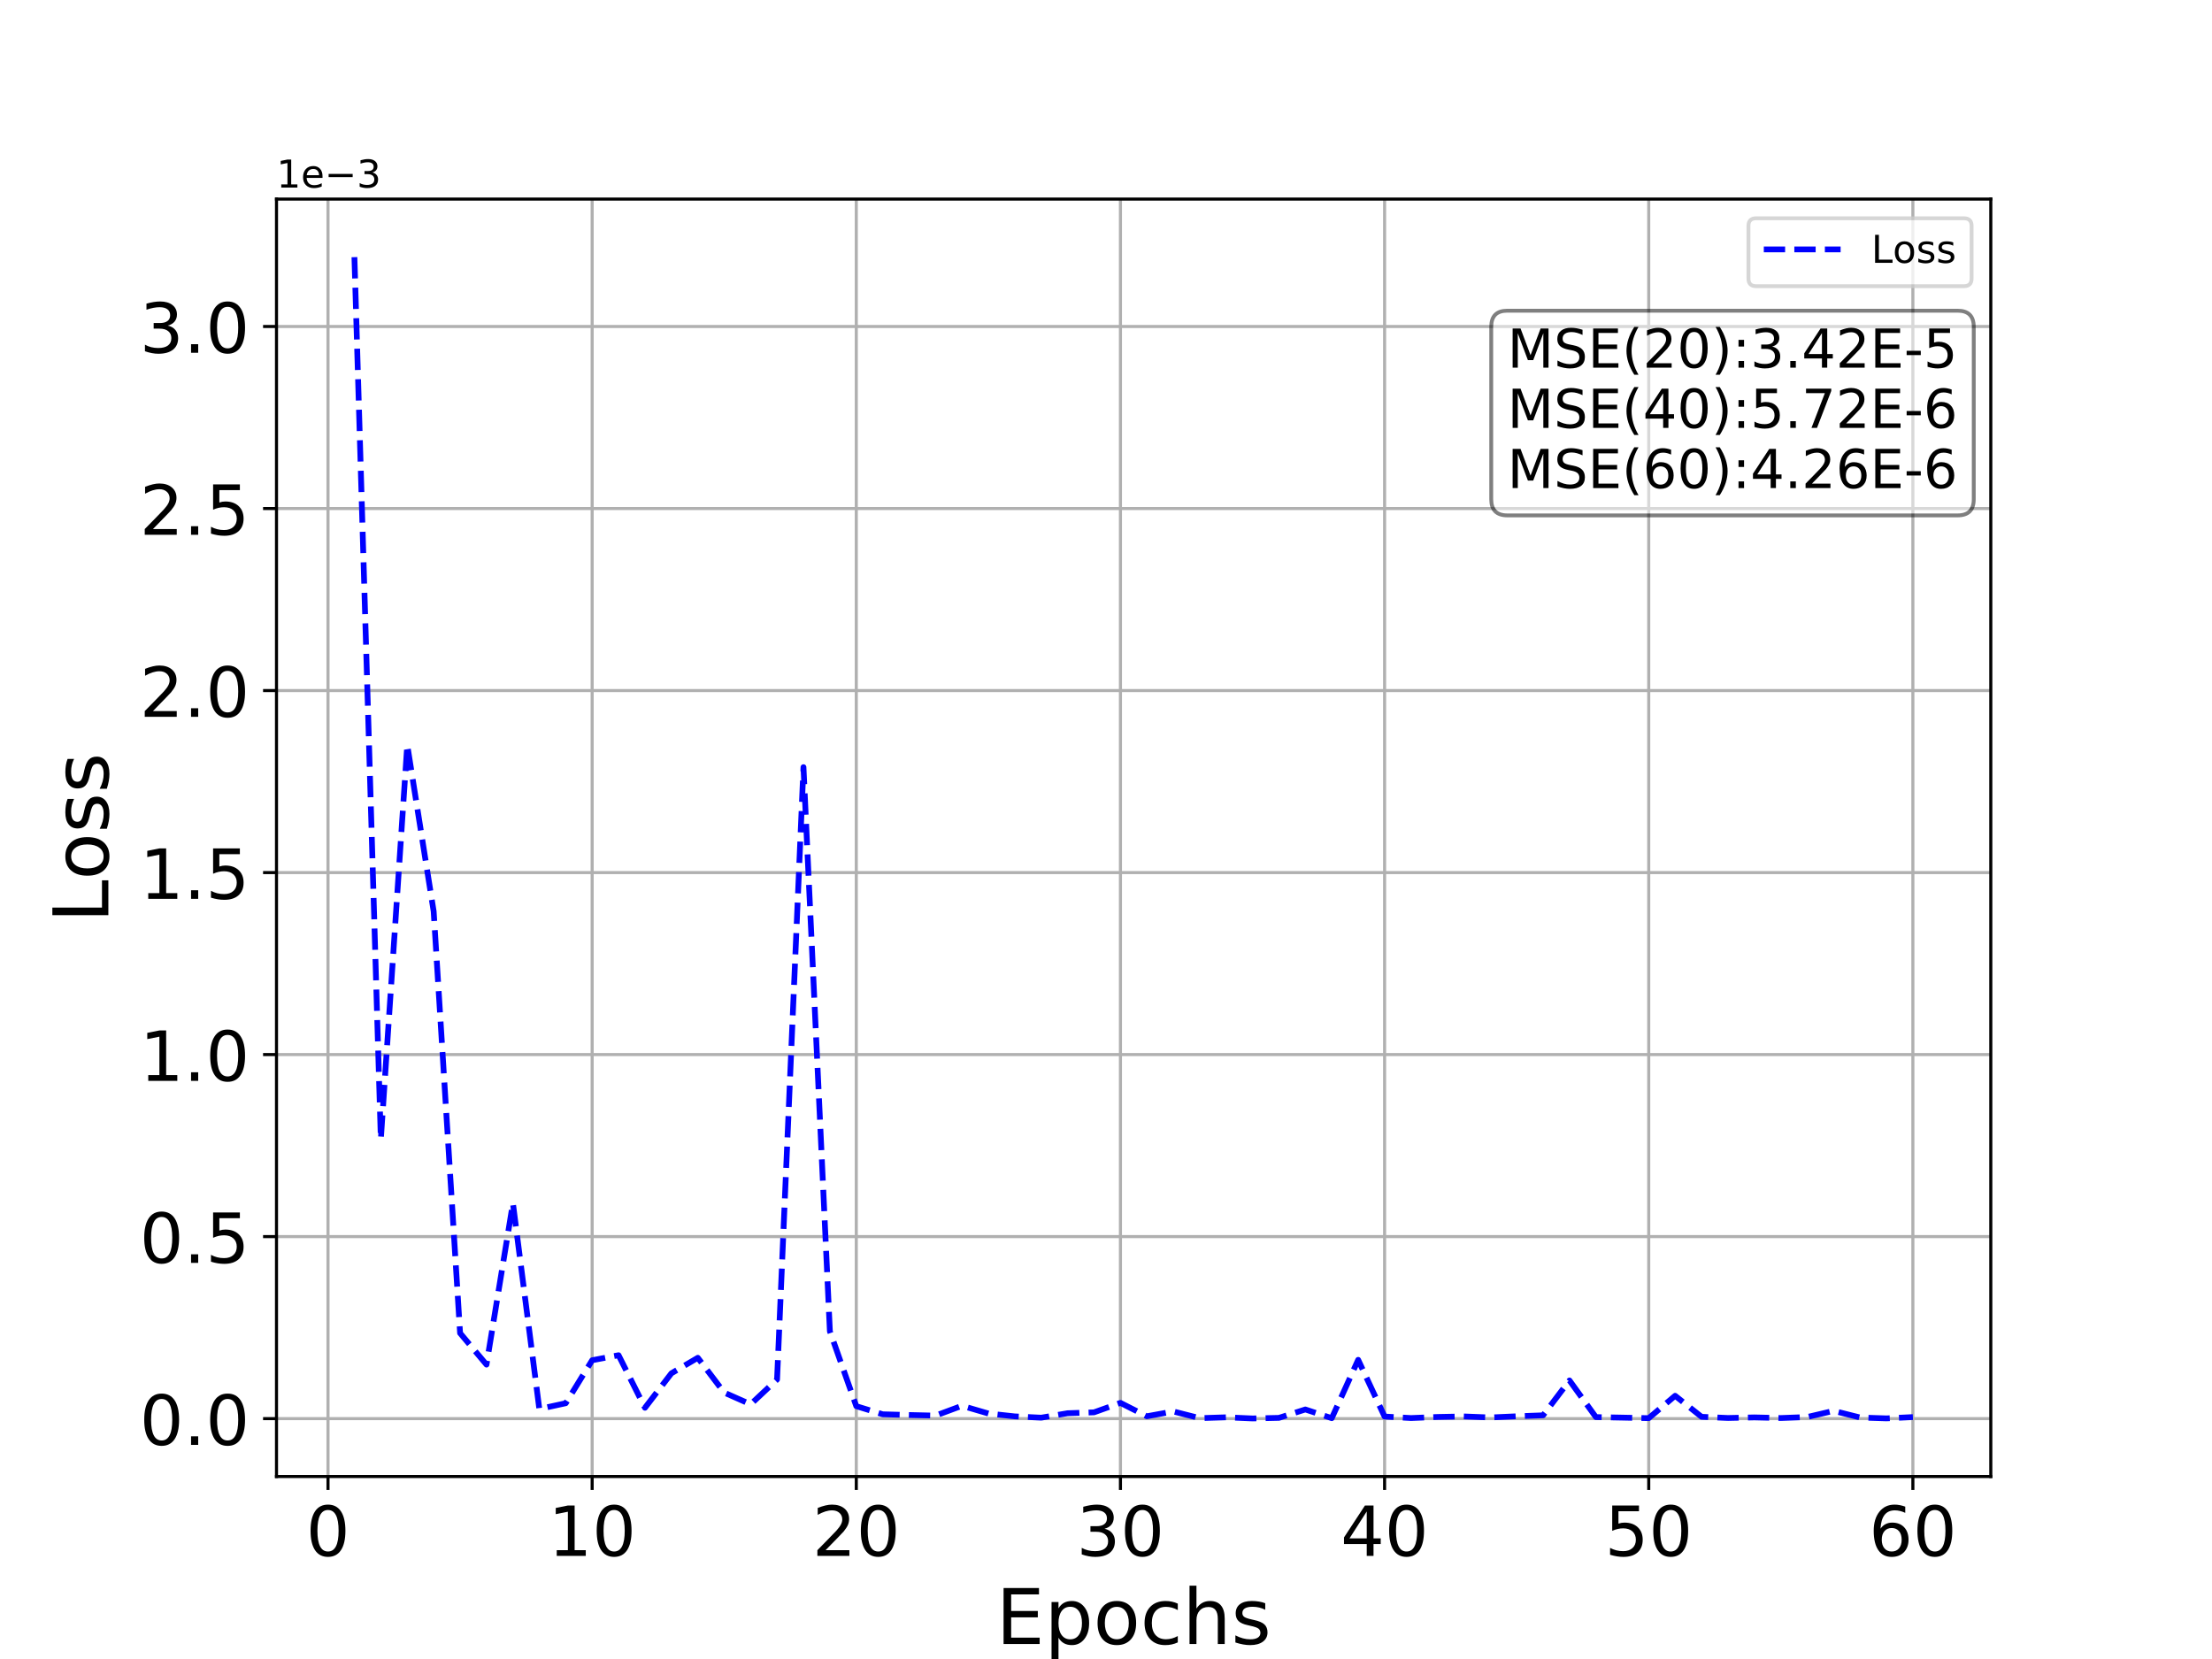
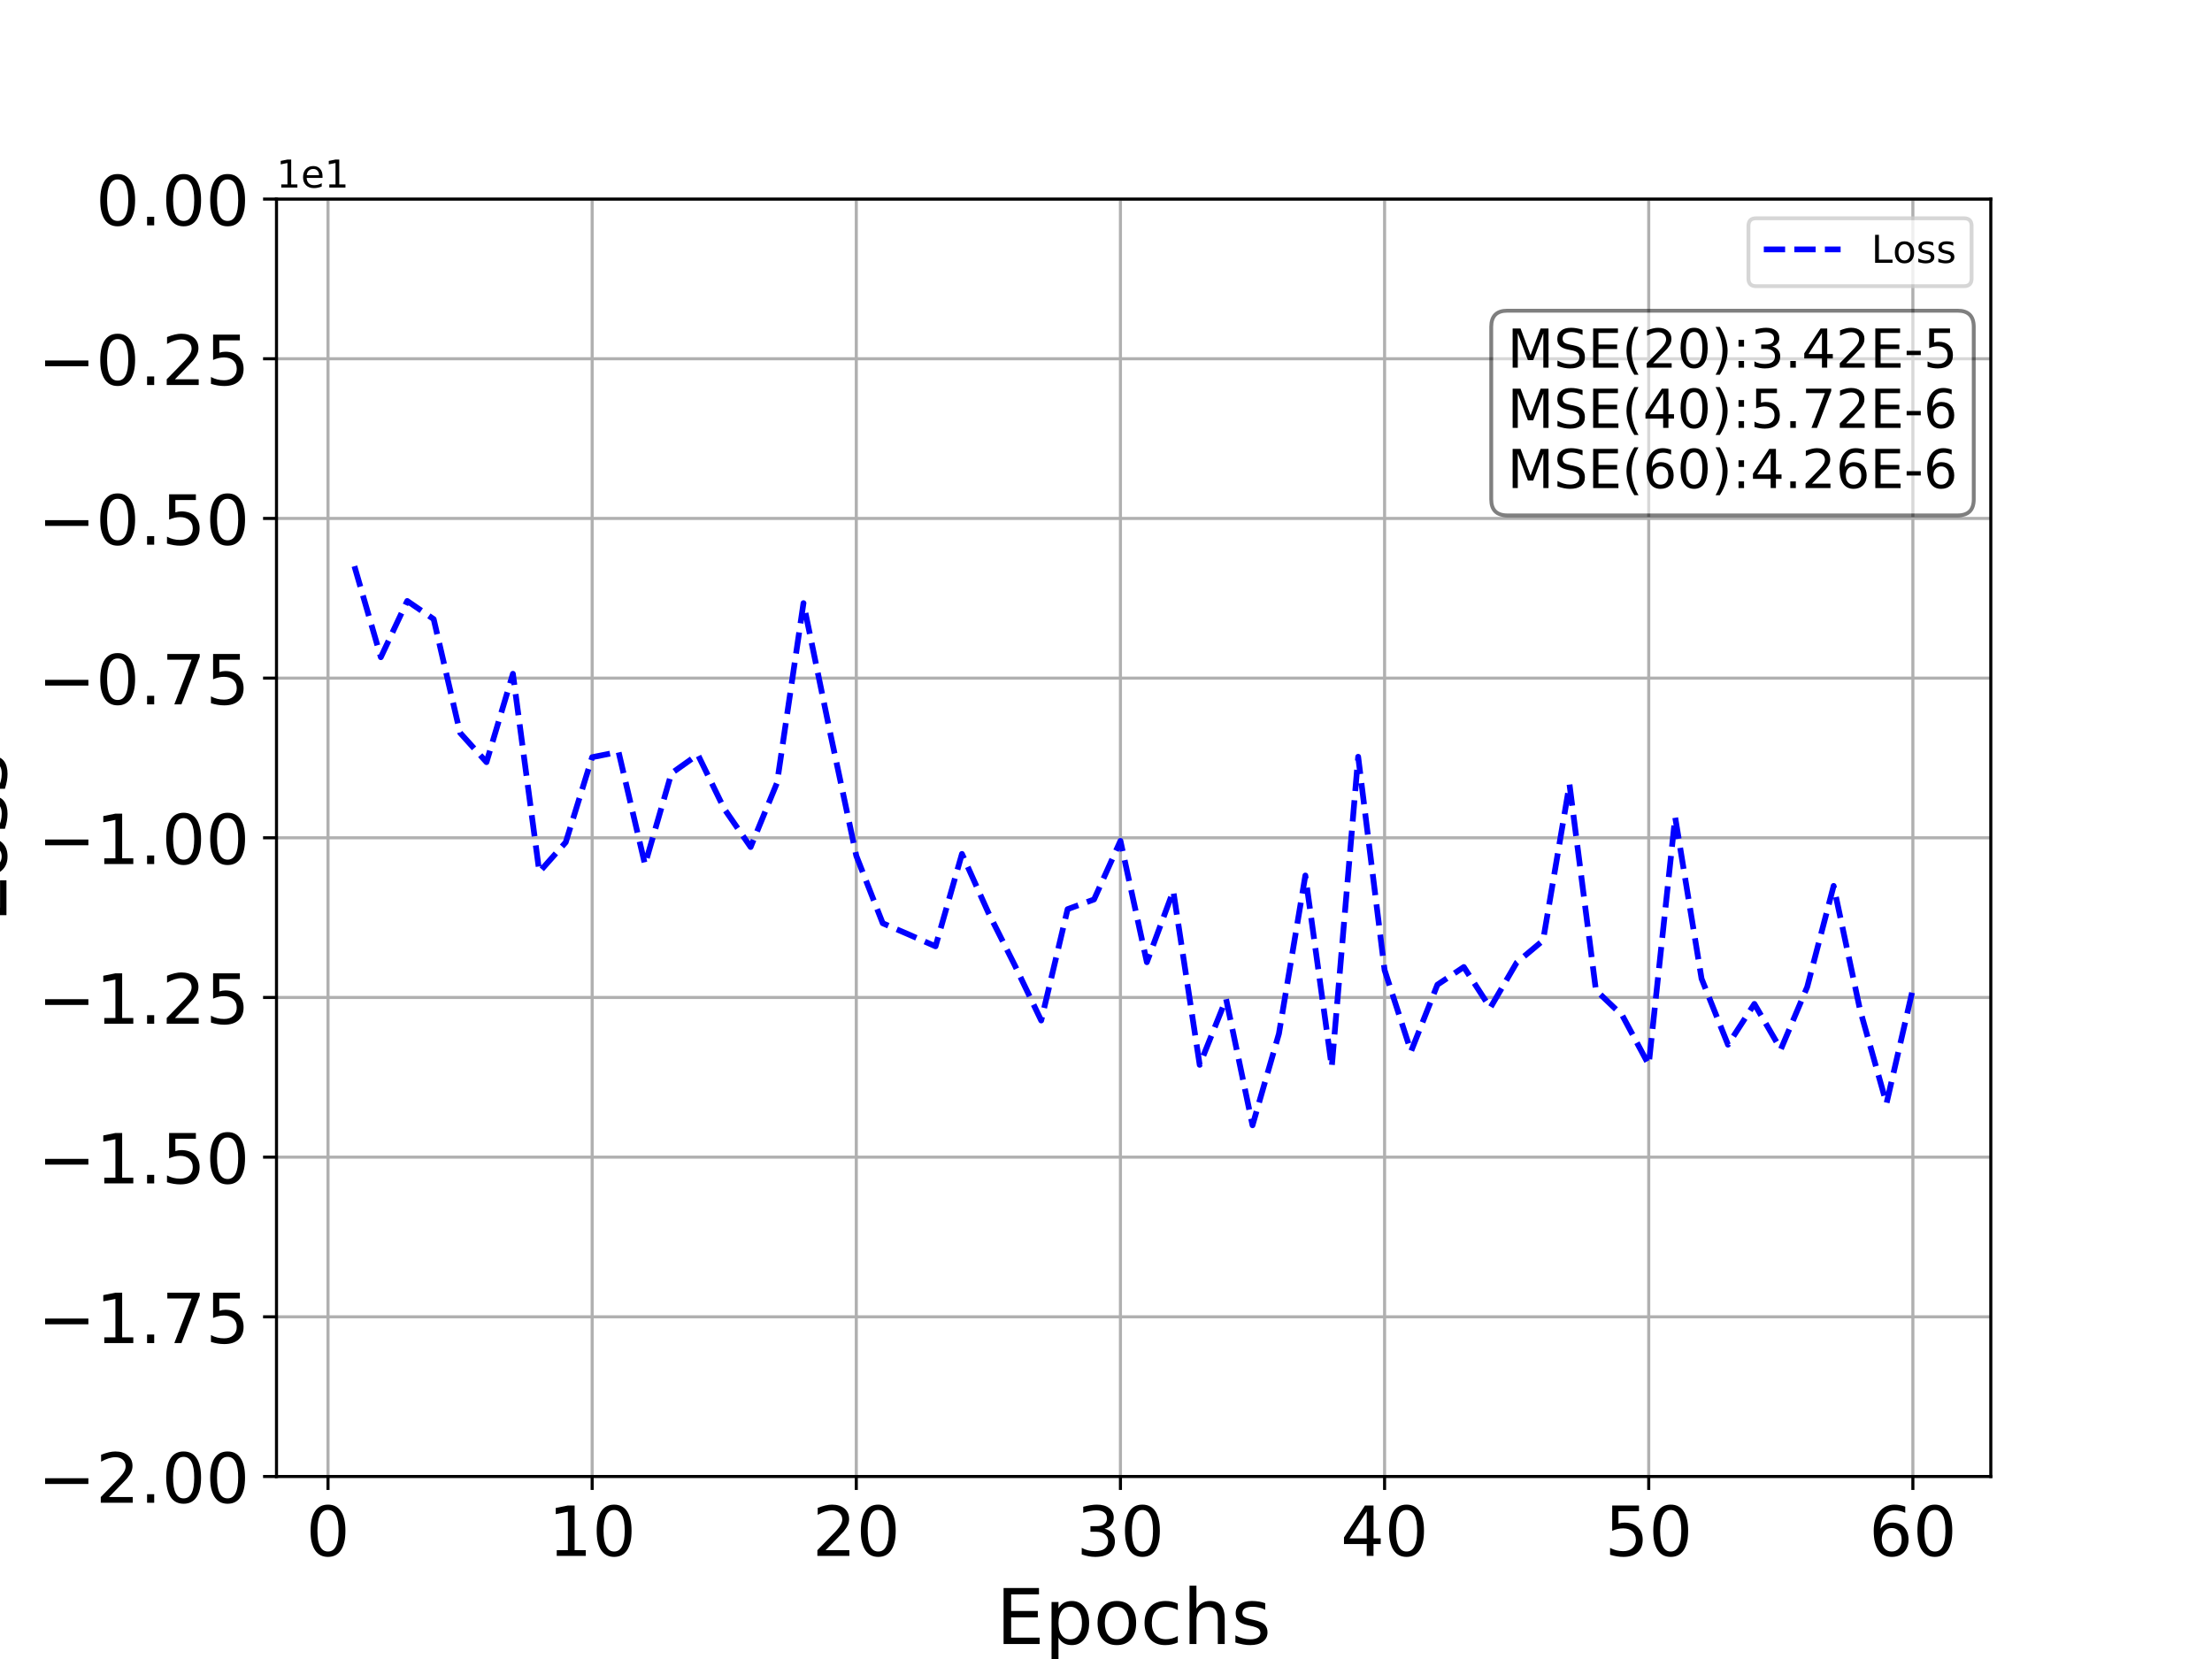
<svg xmlns="http://www.w3.org/2000/svg" xmlns:xlink="http://www.w3.org/1999/xlink" height="432pt" version="1.1" viewBox="0 0 576 432" width="576pt">
  <defs>
    <style type="text/css">
*{stroke-linecap:butt;stroke-linejoin:round;}
  </style>
  </defs>
  <g id="figure_1">
    <g id="patch_1">
      <path d="M 0 432  L 576 432  L 576 0  L 0 0  z " style="fill:#ffffff;" />
    </g>
    <g id="axes_1">
      <g id="patch_2">
        <path d="M 72 384.48  L 518.4 384.48  L 518.4 51.84  L 72 51.84  z " style="fill:#ffffff;" />
      </g>
      <g id="matplotlib.axis_1">
        <g id="xtick_1">
          <g id="line2d_1">
-             <path clip-path="url(#p32bb4ad69e)" d="M 85.413 384.48  L 85.413 51.84  " style="fill:none;stroke:#b0b0b0;stroke-linecap:square;stroke-width:0.8;" />
+             <path clip-path="url(#pfe606d9050)" d="M 85.413 384.48  L 85.413 51.84  " style="fill:none;stroke:#b0b0b0;stroke-linecap:square;stroke-width:0.8;" />
          </g>
          <g id="line2d_2">
            <defs>
-               <path d="M 0 0  L 0 3.5  " id="m2a5f3ea041" style="stroke:#000000;stroke-width:0.8;" />
-             </defs>
-             <g>
-               <use style="stroke:#000000;stroke-width:0.8;" x="85.413" xlink:href="#m2a5f3ea041" y="384.48" />
+               <path d="M 0 0  L 0 3.5  " id="me798f2d34f" style="stroke:#000000;stroke-width:0.8;" />
+             </defs>
+             <g>
+               <use style="stroke:#000000;stroke-width:0.8;" x="85.413" xlink:href="#me798f2d34f" y="384.48" />
            </g>
          </g>
          <g id="text_1">
            <defs>
              <path d="M 31.781 66.406  Q 24.172 66.406 20.328 58.906  Q 16.5 51.422 16.5 36.375  Q 16.5 21.391 20.328 13.891  Q 24.172 6.391 31.781 6.391  Q 39.453 6.391 43.281 13.891  Q 47.125 21.391 47.125 36.375  Q 47.125 51.422 43.281 58.906  Q 39.453 66.406 31.781 66.406  z M 31.781 74.219  Q 44.047 74.219 50.516 64.516  Q 56.984 54.828 56.984 36.375  Q 56.984 17.969 50.516 8.266  Q 44.047 -1.422 31.781 -1.422  Q 19.531 -1.422 13.062 8.266  Q 6.594 17.969 6.594 36.375  Q 6.594 54.828 13.062 64.516  Q 19.531 74.219 31.781 74.219  z " id="DejaVuSans-30" />
            </defs>
            <g transform="translate(79.68639 405.1572)scale(0.18 -0.18)">
              <use xlink:href="#DejaVuSans-30" />
            </g>
          </g>
        </g>
        <g id="xtick_2">
          <g id="line2d_3">
-             <path clip-path="url(#p32bb4ad69e)" d="M 154.195 384.48  L 154.195 51.84  " style="fill:none;stroke:#b0b0b0;stroke-linecap:square;stroke-width:0.8;" />
+             <path clip-path="url(#pfe606d9050)" d="M 154.195 384.48  L 154.195 51.84  " style="fill:none;stroke:#b0b0b0;stroke-linecap:square;stroke-width:0.8;" />
          </g>
          <g id="line2d_4">
            <g>
-               <use style="stroke:#000000;stroke-width:0.8;" x="154.195" xlink:href="#m2a5f3ea041" y="384.48" />
+               <use style="stroke:#000000;stroke-width:0.8;" x="154.195" xlink:href="#me798f2d34f" y="384.48" />
            </g>
          </g>
          <g id="text_2">
            <defs>
              <path d="M 12.406 8.297  L 28.516 8.297  L 28.516 63.922  L 10.984 60.406  L 10.984 69.391  L 28.422 72.906  L 38.281 72.906  L 38.281 8.297  L 54.391 8.297  L 54.391 0  L 12.406 0  z " id="DejaVuSans-31" />
            </defs>
            <g transform="translate(142.7429 405.1572)scale(0.18 -0.18)">
              <use xlink:href="#DejaVuSans-31" />
              <use x="63.623" xlink:href="#DejaVuSans-30" />
            </g>
          </g>
        </g>
        <g id="xtick_3">
          <g id="line2d_5">
-             <path clip-path="url(#p32bb4ad69e)" d="M 222.978 384.48  L 222.978 51.84  " style="fill:none;stroke:#b0b0b0;stroke-linecap:square;stroke-width:0.8;" />
+             <path clip-path="url(#pfe606d9050)" d="M 222.978 384.48  L 222.978 51.84  " style="fill:none;stroke:#b0b0b0;stroke-linecap:square;stroke-width:0.8;" />
          </g>
          <g id="line2d_6">
            <g>
-               <use style="stroke:#000000;stroke-width:0.8;" x="222.978" xlink:href="#m2a5f3ea041" y="384.48" />
+               <use style="stroke:#000000;stroke-width:0.8;" x="222.978" xlink:href="#me798f2d34f" y="384.48" />
            </g>
          </g>
          <g id="text_3">
            <defs>
              <path d="M 19.188 8.297  L 53.609 8.297  L 53.609 0  L 7.328 0  L 7.328 8.297  Q 12.938 14.109 22.625 23.891  Q 32.328 33.688 34.812 36.531  Q 39.547 41.844 41.422 45.531  Q 43.312 49.219 43.312 52.781  Q 43.312 58.594 39.234 62.25  Q 35.156 65.922 28.609 65.922  Q 23.969 65.922 18.812 64.312  Q 13.672 62.703 7.812 59.422  L 7.812 69.391  Q 13.766 71.781 18.938 73  Q 24.125 74.219 28.422 74.219  Q 39.75 74.219 46.484 68.547  Q 53.219 62.891 53.219 53.422  Q 53.219 48.922 51.531 44.891  Q 49.859 40.875 45.406 35.406  Q 44.188 33.984 37.641 27.219  Q 31.109 20.453 19.188 8.297  z " id="DejaVuSans-32" />
            </defs>
            <g transform="translate(211.5256 405.1572)scale(0.18 -0.18)">
              <use xlink:href="#DejaVuSans-32" />
              <use x="63.623" xlink:href="#DejaVuSans-30" />
            </g>
          </g>
        </g>
        <g id="xtick_4">
          <g id="line2d_7">
-             <path clip-path="url(#p32bb4ad69e)" d="M 291.761 384.48  L 291.761 51.84  " style="fill:none;stroke:#b0b0b0;stroke-linecap:square;stroke-width:0.8;" />
+             <path clip-path="url(#pfe606d9050)" d="M 291.761 384.48  L 291.761 51.84  " style="fill:none;stroke:#b0b0b0;stroke-linecap:square;stroke-width:0.8;" />
          </g>
          <g id="line2d_8">
            <g>
-               <use style="stroke:#000000;stroke-width:0.8;" x="291.761" xlink:href="#m2a5f3ea041" y="384.48" />
+               <use style="stroke:#000000;stroke-width:0.8;" x="291.761" xlink:href="#me798f2d34f" y="384.48" />
            </g>
          </g>
          <g id="text_4">
            <defs>
              <path d="M 40.578 39.312  Q 47.656 37.797 51.625 33  Q 55.609 28.219 55.609 21.188  Q 55.609 10.406 48.188 4.484  Q 40.766 -1.422 27.094 -1.422  Q 22.516 -1.422 17.656 -0.516  Q 12.797 0.391 7.625 2.203  L 7.625 11.719  Q 11.719 9.328 16.594 8.109  Q 21.484 6.891 26.812 6.891  Q 36.078 6.891 40.938 10.547  Q 45.797 14.203 45.797 21.188  Q 45.797 27.641 41.281 31.266  Q 36.766 34.906 28.719 34.906  L 20.219 34.906  L 20.219 43.016  L 29.109 43.016  Q 36.375 43.016 40.234 45.922  Q 44.094 48.828 44.094 54.297  Q 44.094 59.906 40.109 62.906  Q 36.141 65.922 28.719 65.922  Q 24.656 65.922 20.016 65.031  Q 15.375 64.156 9.812 62.312  L 9.812 71.094  Q 15.438 72.656 20.344 73.438  Q 25.25 74.219 29.594 74.219  Q 40.828 74.219 47.359 69.109  Q 53.906 64.016 53.906 55.328  Q 53.906 49.266 50.438 45.094  Q 46.969 40.922 40.578 39.312  z " id="DejaVuSans-33" />
            </defs>
            <g transform="translate(280.3084 405.1572)scale(0.18 -0.18)">
              <use xlink:href="#DejaVuSans-33" />
              <use x="63.623" xlink:href="#DejaVuSans-30" />
            </g>
          </g>
        </g>
        <g id="xtick_5">
          <g id="line2d_9">
-             <path clip-path="url(#p32bb4ad69e)" d="M 360.544 384.48  L 360.544 51.84  " style="fill:none;stroke:#b0b0b0;stroke-linecap:square;stroke-width:0.8;" />
+             <path clip-path="url(#pfe606d9050)" d="M 360.544 384.48  L 360.544 51.84  " style="fill:none;stroke:#b0b0b0;stroke-linecap:square;stroke-width:0.8;" />
          </g>
          <g id="line2d_10">
            <g>
-               <use style="stroke:#000000;stroke-width:0.8;" x="360.544" xlink:href="#m2a5f3ea041" y="384.48" />
+               <use style="stroke:#000000;stroke-width:0.8;" x="360.544" xlink:href="#me798f2d34f" y="384.48" />
            </g>
          </g>
          <g id="text_5">
            <defs>
              <path d="M 37.797 64.312  L 12.891 25.391  L 37.797 25.391  z M 35.203 72.906  L 47.609 72.906  L 47.609 25.391  L 58.016 25.391  L 58.016 17.188  L 47.609 17.188  L 47.609 0  L 37.797 0  L 37.797 17.188  L 4.891 17.188  L 4.891 26.703  z " id="DejaVuSans-34" />
            </defs>
            <g transform="translate(349.0911 405.1572)scale(0.18 -0.18)">
              <use xlink:href="#DejaVuSans-34" />
              <use x="63.623" xlink:href="#DejaVuSans-30" />
            </g>
          </g>
        </g>
        <g id="xtick_6">
          <g id="line2d_11">
-             <path clip-path="url(#p32bb4ad69e)" d="M 429.326 384.48  L 429.326 51.84  " style="fill:none;stroke:#b0b0b0;stroke-linecap:square;stroke-width:0.8;" />
+             <path clip-path="url(#pfe606d9050)" d="M 429.326 384.48  L 429.326 51.84  " style="fill:none;stroke:#b0b0b0;stroke-linecap:square;stroke-width:0.8;" />
          </g>
          <g id="line2d_12">
            <g>
-               <use style="stroke:#000000;stroke-width:0.8;" x="429.326" xlink:href="#m2a5f3ea041" y="384.48" />
+               <use style="stroke:#000000;stroke-width:0.8;" x="429.326" xlink:href="#me798f2d34f" y="384.48" />
            </g>
          </g>
          <g id="text_6">
            <defs>
              <path d="M 10.797 72.906  L 49.516 72.906  L 49.516 64.594  L 19.828 64.594  L 19.828 46.734  Q 21.969 47.469 24.109 47.828  Q 26.266 48.188 28.422 48.188  Q 40.625 48.188 47.75 41.5  Q 54.891 34.812 54.891 23.391  Q 54.891 11.625 47.562 5.094  Q 40.234 -1.422 26.906 -1.422  Q 22.312 -1.422 17.547 -0.641  Q 12.797 0.141 7.719 1.703  L 7.719 11.625  Q 12.109 9.234 16.797 8.062  Q 21.484 6.891 26.703 6.891  Q 35.156 6.891 40.078 11.328  Q 45.016 15.766 45.016 23.391  Q 45.016 31 40.078 35.438  Q 35.156 39.891 26.703 39.891  Q 22.75 39.891 18.812 39.016  Q 14.891 38.141 10.797 36.281  z " id="DejaVuSans-35" />
            </defs>
            <g transform="translate(417.8738 405.1572)scale(0.18 -0.18)">
              <use xlink:href="#DejaVuSans-35" />
              <use x="63.623" xlink:href="#DejaVuSans-30" />
            </g>
          </g>
        </g>
        <g id="xtick_7">
          <g id="line2d_13">
-             <path clip-path="url(#p32bb4ad69e)" d="M 498.109 384.48  L 498.109 51.84  " style="fill:none;stroke:#b0b0b0;stroke-linecap:square;stroke-width:0.8;" />
+             <path clip-path="url(#pfe606d9050)" d="M 498.109 384.48  L 498.109 51.84  " style="fill:none;stroke:#b0b0b0;stroke-linecap:square;stroke-width:0.8;" />
          </g>
          <g id="line2d_14">
            <g>
-               <use style="stroke:#000000;stroke-width:0.8;" x="498.109" xlink:href="#m2a5f3ea041" y="384.48" />
+               <use style="stroke:#000000;stroke-width:0.8;" x="498.109" xlink:href="#me798f2d34f" y="384.48" />
            </g>
          </g>
          <g id="text_7">
            <defs>
              <path d="M 33.016 40.375  Q 26.375 40.375 22.484 35.828  Q 18.609 31.297 18.609 23.391  Q 18.609 15.531 22.484 10.953  Q 26.375 6.391 33.016 6.391  Q 39.656 6.391 43.531 10.953  Q 47.406 15.531 47.406 23.391  Q 47.406 31.297 43.531 35.828  Q 39.656 40.375 33.016 40.375  z M 52.594 71.297  L 52.594 62.312  Q 48.875 64.062 45.094 64.984  Q 41.312 65.922 37.594 65.922  Q 27.828 65.922 22.672 59.328  Q 17.531 52.734 16.797 39.406  Q 19.672 43.656 24.016 45.922  Q 28.375 48.188 33.594 48.188  Q 44.578 48.188 50.953 41.516  Q 57.328 34.859 57.328 23.391  Q 57.328 12.156 50.688 5.359  Q 44.047 -1.422 33.016 -1.422  Q 20.359 -1.422 13.672 8.266  Q 6.984 17.969 6.984 36.375  Q 6.984 53.656 15.188 63.938  Q 23.391 74.219 37.203 74.219  Q 40.922 74.219 44.703 73.484  Q 48.484 72.75 52.594 71.297  z " id="DejaVuSans-36" />
            </defs>
            <g transform="translate(486.6566 405.1572)scale(0.18 -0.18)">
              <use xlink:href="#DejaVuSans-36" />
              <use x="63.623" xlink:href="#DejaVuSans-30" />
            </g>
          </g>
        </g>
        <g id="text_8">
          <defs>
            <path d="M 9.812 72.906  L 55.906 72.906  L 55.906 64.594  L 19.672 64.594  L 19.672 43.016  L 54.391 43.016  L 54.391 34.719  L 19.672 34.719  L 19.672 8.297  L 56.781 8.297  L 56.781 0  L 9.812 0  z " id="DejaVuSans-45" />
            <path d="M 18.109 8.203  L 18.109 -20.797  L 9.078 -20.797  L 9.078 54.688  L 18.109 54.688  L 18.109 46.391  Q 20.953 51.266 25.266 53.625  Q 29.594 56 35.594 56  Q 45.562 56 51.781 48.094  Q 58.016 40.188 58.016 27.297  Q 58.016 14.406 51.781 6.484  Q 45.562 -1.422 35.594 -1.422  Q 29.594 -1.422 25.266 0.953  Q 20.953 3.328 18.109 8.203  z M 48.688 27.297  Q 48.688 37.203 44.609 42.844  Q 40.531 48.484 33.406 48.484  Q 26.266 48.484 22.188 42.844  Q 18.109 37.203 18.109 27.297  Q 18.109 17.391 22.188 11.75  Q 26.266 6.109 33.406 6.109  Q 40.531 6.109 44.609 11.75  Q 48.688 17.391 48.688 27.297  z " id="DejaVuSans-70" />
            <path d="M 30.609 48.391  Q 23.391 48.391 19.188 42.75  Q 14.984 37.109 14.984 27.297  Q 14.984 17.484 19.156 11.844  Q 23.344 6.203 30.609 6.203  Q 37.797 6.203 41.984 11.859  Q 46.188 17.531 46.188 27.297  Q 46.188 37.016 41.984 42.703  Q 37.797 48.391 30.609 48.391  z M 30.609 56  Q 42.328 56 49.016 48.375  Q 55.719 40.766 55.719 27.297  Q 55.719 13.875 49.016 6.219  Q 42.328 -1.422 30.609 -1.422  Q 18.844 -1.422 12.172 6.219  Q 5.516 13.875 5.516 27.297  Q 5.516 40.766 12.172 48.375  Q 18.844 56 30.609 56  z " id="DejaVuSans-6f" />
            <path d="M 48.781 52.594  L 48.781 44.188  Q 44.969 46.297 41.141 47.344  Q 37.312 48.391 33.406 48.391  Q 24.656 48.391 19.812 42.844  Q 14.984 37.312 14.984 27.297  Q 14.984 17.281 19.812 11.734  Q 24.656 6.203 33.406 6.203  Q 37.312 6.203 41.141 7.25  Q 44.969 8.297 48.781 10.406  L 48.781 2.094  Q 45.016 0.344 40.984 -0.531  Q 36.969 -1.422 32.422 -1.422  Q 20.062 -1.422 12.781 6.344  Q 5.516 14.109 5.516 27.297  Q 5.516 40.672 12.859 48.328  Q 20.219 56 33.016 56  Q 37.156 56 41.109 55.141  Q 45.062 54.297 48.781 52.594  z " id="DejaVuSans-63" />
            <path d="M 54.891 33.016  L 54.891 0  L 45.906 0  L 45.906 32.719  Q 45.906 40.484 42.875 44.328  Q 39.844 48.188 33.797 48.188  Q 26.516 48.188 22.312 43.547  Q 18.109 38.922 18.109 30.906  L 18.109 0  L 9.078 0  L 9.078 75.984  L 18.109 75.984  L 18.109 46.188  Q 21.344 51.125 25.703 53.562  Q 30.078 56 35.797 56  Q 45.219 56 50.047 50.172  Q 54.891 44.344 54.891 33.016  z " id="DejaVuSans-68" />
            <path d="M 44.281 53.078  L 44.281 44.578  Q 40.484 46.531 36.375 47.5  Q 32.281 48.484 27.875 48.484  Q 21.188 48.484 17.844 46.438  Q 14.5 44.391 14.5 40.281  Q 14.5 37.156 16.891 35.375  Q 19.281 33.594 26.516 31.984  L 29.594 31.297  Q 39.156 29.25 43.188 25.516  Q 47.219 21.781 47.219 15.094  Q 47.219 7.469 41.188 3.016  Q 35.156 -1.422 24.609 -1.422  Q 20.219 -1.422 15.453 -0.562  Q 10.688 0.297 5.422 2  L 5.422 11.281  Q 10.406 8.688 15.234 7.391  Q 20.062 6.109 24.812 6.109  Q 31.156 6.109 34.562 8.281  Q 37.984 10.453 37.984 14.406  Q 37.984 18.062 35.516 20.016  Q 33.062 21.969 24.703 23.781  L 21.578 24.516  Q 13.234 26.266 9.516 29.906  Q 5.812 33.547 5.812 39.891  Q 5.812 47.609 11.281 51.797  Q 16.75 56 26.812 56  Q 31.781 56 36.172 55.266  Q 40.578 54.547 44.281 53.078  z " id="DejaVuSans-73" />
          </defs>
          <g transform="translate(259.3687 428.0975)scale(0.2 -0.2)">
            <use xlink:href="#DejaVuSans-45" />
            <use x="63.184" xlink:href="#DejaVuSans-70" />
            <use x="126.66" xlink:href="#DejaVuSans-6f" />
            <use x="187.842" xlink:href="#DejaVuSans-63" />
            <use x="242.822" xlink:href="#DejaVuSans-68" />
            <use x="306.201" xlink:href="#DejaVuSans-73" />
          </g>
        </g>
      </g>
      <g id="matplotlib.axis_2">
        <g id="ytick_1">
          <g id="line2d_15">
-             <path clip-path="url(#p32bb4ad69e)" d="M 72 369.408  L 518.4 369.408  " style="fill:none;stroke:#b0b0b0;stroke-linecap:square;stroke-width:0.8;" />
+             <path clip-path="url(#pfe606d9050)" d="M 72 384.48  L 518.4 384.48  " style="fill:none;stroke:#b0b0b0;stroke-linecap:square;stroke-width:0.8;" />
          </g>
          <g id="line2d_16">
            <defs>
-               <path d="M 0 0  L -3.5 0  " id="mc397515e79" style="stroke:#000000;stroke-width:0.8;" />
-             </defs>
-             <g>
-               <use style="stroke:#000000;stroke-width:0.8;" x="72" xlink:href="#mc397515e79" y="369.408" />
+               <path d="M 0 0  L -3.5 0  " id="m02df9c8811" style="stroke:#000000;stroke-width:0.8;" />
+             </defs>
+             <g>
+               <use style="stroke:#000000;stroke-width:0.8;" x="72" xlink:href="#m02df9c8811" y="384.48" />
            </g>
          </g>
          <g id="text_9">
            <defs>
+               <path d="M 10.594 35.5  L 73.188 35.5  L 73.188 27.203  L 10.594 27.203  z " id="DejaVuSans-2212" />
              <path d="M 10.688 12.406  L 21 12.406  L 21 0  L 10.688 0  z " id="DejaVuSans-2e" />
            </defs>
-             <g transform="translate(36.37438 376.2463)scale(0.18 -0.18)">
+             <g transform="translate(9.838438 391.3186)scale(0.18 -0.18)">
+               <use xlink:href="#DejaVuSans-2212" />
+               <use x="83.789" xlink:href="#DejaVuSans-32" />
+               <use x="147.412" xlink:href="#DejaVuSans-2e" />
+               <use x="179.199" xlink:href="#DejaVuSans-30" />
+               <use x="242.822" xlink:href="#DejaVuSans-30" />
+             </g>
+           </g>
+         </g>
+         <g id="ytick_2">
+           <g id="line2d_17">
+             <path clip-path="url(#pfe606d9050)" d="M 72 342.9  L 518.4 342.9  " style="fill:none;stroke:#b0b0b0;stroke-linecap:square;stroke-width:0.8;" />
+           </g>
+           <g id="line2d_18">
+             <g>
+               <use style="stroke:#000000;stroke-width:0.8;" x="72" xlink:href="#m02df9c8811" y="342.9" />
+             </g>
+           </g>
+           <g id="text_10">
+             <defs>
+               <path d="M 8.203 72.906  L 55.078 72.906  L 55.078 68.703  L 28.609 0  L 18.312 0  L 43.219 64.594  L 8.203 64.594  z " id="DejaVuSans-37" />
+             </defs>
+             <g transform="translate(9.838438 349.7386)scale(0.18 -0.18)">
+               <use xlink:href="#DejaVuSans-2212" />
+               <use x="83.789" xlink:href="#DejaVuSans-31" />
+               <use x="147.412" xlink:href="#DejaVuSans-2e" />
+               <use x="179.199" xlink:href="#DejaVuSans-37" />
+               <use x="242.822" xlink:href="#DejaVuSans-35" />
+             </g>
+           </g>
+         </g>
+         <g id="ytick_3">
+           <g id="line2d_19">
+             <path clip-path="url(#pfe606d9050)" d="M 72 301.32  L 518.4 301.32  " style="fill:none;stroke:#b0b0b0;stroke-linecap:square;stroke-width:0.8;" />
+           </g>
+           <g id="line2d_20">
+             <g>
+               <use style="stroke:#000000;stroke-width:0.8;" x="72" xlink:href="#m02df9c8811" y="301.32" />
+             </g>
+           </g>
+           <g id="text_11">
+             <g transform="translate(9.838438 308.1586)scale(0.18 -0.18)">
+               <use xlink:href="#DejaVuSans-2212" />
+               <use x="83.789" xlink:href="#DejaVuSans-31" />
+               <use x="147.412" xlink:href="#DejaVuSans-2e" />
+               <use x="179.199" xlink:href="#DejaVuSans-35" />
+               <use x="242.822" xlink:href="#DejaVuSans-30" />
+             </g>
+           </g>
+         </g>
+         <g id="ytick_4">
+           <g id="line2d_21">
+             <path clip-path="url(#pfe606d9050)" d="M 72 259.74  L 518.4 259.74  " style="fill:none;stroke:#b0b0b0;stroke-linecap:square;stroke-width:0.8;" />
+           </g>
+           <g id="line2d_22">
+             <g>
+               <use style="stroke:#000000;stroke-width:0.8;" x="72" xlink:href="#m02df9c8811" y="259.74" />
+             </g>
+           </g>
+           <g id="text_12">
+             <g transform="translate(9.838438 266.5786)scale(0.18 -0.18)">
+               <use xlink:href="#DejaVuSans-2212" />
+               <use x="83.789" xlink:href="#DejaVuSans-31" />
+               <use x="147.412" xlink:href="#DejaVuSans-2e" />
+               <use x="179.199" xlink:href="#DejaVuSans-32" />
+               <use x="242.822" xlink:href="#DejaVuSans-35" />
+             </g>
+           </g>
+         </g>
+         <g id="ytick_5">
+           <g id="line2d_23">
+             <path clip-path="url(#pfe606d9050)" d="M 72 218.16  L 518.4 218.16  " style="fill:none;stroke:#b0b0b0;stroke-linecap:square;stroke-width:0.8;" />
+           </g>
+           <g id="line2d_24">
+             <g>
+               <use style="stroke:#000000;stroke-width:0.8;" x="72" xlink:href="#m02df9c8811" y="218.16" />
+             </g>
+           </g>
+           <g id="text_13">
+             <g transform="translate(9.838438 224.9986)scale(0.18 -0.18)">
+               <use xlink:href="#DejaVuSans-2212" />
+               <use x="83.789" xlink:href="#DejaVuSans-31" />
+               <use x="147.412" xlink:href="#DejaVuSans-2e" />
+               <use x="179.199" xlink:href="#DejaVuSans-30" />
+               <use x="242.822" xlink:href="#DejaVuSans-30" />
+             </g>
+           </g>
+         </g>
+         <g id="ytick_6">
+           <g id="line2d_25">
+             <path clip-path="url(#pfe606d9050)" d="M 72 176.58  L 518.4 176.58  " style="fill:none;stroke:#b0b0b0;stroke-linecap:square;stroke-width:0.8;" />
+           </g>
+           <g id="line2d_26">
+             <g>
+               <use style="stroke:#000000;stroke-width:0.8;" x="72" xlink:href="#m02df9c8811" y="176.58" />
+             </g>
+           </g>
+           <g id="text_14">
+             <g transform="translate(9.838438 183.4186)scale(0.18 -0.18)">
+               <use xlink:href="#DejaVuSans-2212" />
+               <use x="83.789" xlink:href="#DejaVuSans-30" />
+               <use x="147.412" xlink:href="#DejaVuSans-2e" />
+               <use x="179.199" xlink:href="#DejaVuSans-37" />
+               <use x="242.822" xlink:href="#DejaVuSans-35" />
+             </g>
+           </g>
+         </g>
+         <g id="ytick_7">
+           <g id="line2d_27">
+             <path clip-path="url(#pfe606d9050)" d="M 72 135  L 518.4 135  " style="fill:none;stroke:#b0b0b0;stroke-linecap:square;stroke-width:0.8;" />
+           </g>
+           <g id="line2d_28">
+             <g>
+               <use style="stroke:#000000;stroke-width:0.8;" x="72" xlink:href="#m02df9c8811" y="135" />
+             </g>
+           </g>
+           <g id="text_15">
+             <g transform="translate(9.838438 141.8386)scale(0.18 -0.18)">
+               <use xlink:href="#DejaVuSans-2212" />
+               <use x="83.789" xlink:href="#DejaVuSans-30" />
+               <use x="147.412" xlink:href="#DejaVuSans-2e" />
+               <use x="179.199" xlink:href="#DejaVuSans-35" />
+               <use x="242.822" xlink:href="#DejaVuSans-30" />
+             </g>
+           </g>
+         </g>
+         <g id="ytick_8">
+           <g id="line2d_29">
+             <path clip-path="url(#pfe606d9050)" d="M 72 93.42  L 518.4 93.42  " style="fill:none;stroke:#b0b0b0;stroke-linecap:square;stroke-width:0.8;" />
+           </g>
+           <g id="line2d_30">
+             <g>
+               <use style="stroke:#000000;stroke-width:0.8;" x="72" xlink:href="#m02df9c8811" y="93.42" />
+             </g>
+           </g>
+           <g id="text_16">
+             <g transform="translate(9.838438 100.2586)scale(0.18 -0.18)">
+               <use xlink:href="#DejaVuSans-2212" />
+               <use x="83.789" xlink:href="#DejaVuSans-30" />
+               <use x="147.412" xlink:href="#DejaVuSans-2e" />
+               <use x="179.199" xlink:href="#DejaVuSans-32" />
+               <use x="242.822" xlink:href="#DejaVuSans-35" />
+             </g>
+           </g>
+         </g>
+         <g id="ytick_9">
+           <g id="line2d_31">
+             <path clip-path="url(#pfe606d9050)" d="M 72 51.84  L 518.4 51.84  " style="fill:none;stroke:#b0b0b0;stroke-linecap:square;stroke-width:0.8;" />
+           </g>
+           <g id="line2d_32">
+             <g>
+               <use style="stroke:#000000;stroke-width:0.8;" x="72" xlink:href="#m02df9c8811" y="51.84" />
+             </g>
+           </g>
+           <g id="text_17">
+             <g transform="translate(24.92188 58.67859)scale(0.18 -0.18)">
              <use xlink:href="#DejaVuSans-30" />
              <use x="63.623" xlink:href="#DejaVuSans-2e" />
              <use x="95.41" xlink:href="#DejaVuSans-30" />
-             </g>
-           </g>
-         </g>
-         <g id="ytick_2">
-           <g id="line2d_17">
-             <path clip-path="url(#p32bb4ad69e)" d="M 72 322.01  L 518.4 322.01  " style="fill:none;stroke:#b0b0b0;stroke-linecap:square;stroke-width:0.8;" />
-           </g>
-           <g id="line2d_18">
-             <g>
-               <use style="stroke:#000000;stroke-width:0.8;" x="72" xlink:href="#mc397515e79" y="322.01" />
-             </g>
-           </g>
-           <g id="text_10">
-             <g transform="translate(36.37438 328.8487)scale(0.18 -0.18)">
-               <use xlink:href="#DejaVuSans-30" />
-               <use x="63.623" xlink:href="#DejaVuSans-2e" />
-               <use x="95.41" xlink:href="#DejaVuSans-35" />
-             </g>
-           </g>
-         </g>
-         <g id="ytick_3">
-           <g id="line2d_19">
-             <path clip-path="url(#p32bb4ad69e)" d="M 72 274.613  L 518.4 274.613  " style="fill:none;stroke:#b0b0b0;stroke-linecap:square;stroke-width:0.8;" />
-           </g>
-           <g id="line2d_20">
-             <g>
-               <use style="stroke:#000000;stroke-width:0.8;" x="72" xlink:href="#mc397515e79" y="274.613" />
-             </g>
-           </g>
-           <g id="text_11">
-             <g transform="translate(36.37438 281.4512)scale(0.18 -0.18)">
-               <use xlink:href="#DejaVuSans-31" />
-               <use x="63.623" xlink:href="#DejaVuSans-2e" />
-               <use x="95.41" xlink:href="#DejaVuSans-30" />
-             </g>
-           </g>
-         </g>
-         <g id="ytick_4">
-           <g id="line2d_21">
-             <path clip-path="url(#p32bb4ad69e)" d="M 72 227.215  L 518.4 227.215  " style="fill:none;stroke:#b0b0b0;stroke-linecap:square;stroke-width:0.8;" />
-           </g>
-           <g id="line2d_22">
-             <g>
-               <use style="stroke:#000000;stroke-width:0.8;" x="72" xlink:href="#mc397515e79" y="227.215" />
-             </g>
-           </g>
-           <g id="text_12">
-             <g transform="translate(36.37438 234.0536)scale(0.18 -0.18)">
-               <use xlink:href="#DejaVuSans-31" />
-               <use x="63.623" xlink:href="#DejaVuSans-2e" />
-               <use x="95.41" xlink:href="#DejaVuSans-35" />
-             </g>
-           </g>
-         </g>
-         <g id="ytick_5">
-           <g id="line2d_23">
-             <path clip-path="url(#p32bb4ad69e)" d="M 72 179.817  L 518.4 179.817  " style="fill:none;stroke:#b0b0b0;stroke-linecap:square;stroke-width:0.8;" />
-           </g>
-           <g id="line2d_24">
-             <g>
-               <use style="stroke:#000000;stroke-width:0.8;" x="72" xlink:href="#mc397515e79" y="179.817" />
-             </g>
-           </g>
-           <g id="text_13">
-             <g transform="translate(36.37438 186.656)scale(0.18 -0.18)">
-               <use xlink:href="#DejaVuSans-32" />
-               <use x="63.623" xlink:href="#DejaVuSans-2e" />
-               <use x="95.41" xlink:href="#DejaVuSans-30" />
-             </g>
-           </g>
-         </g>
-         <g id="ytick_6">
-           <g id="line2d_25">
-             <path clip-path="url(#p32bb4ad69e)" d="M 72 132.42  L 518.4 132.42  " style="fill:none;stroke:#b0b0b0;stroke-linecap:square;stroke-width:0.8;" />
-           </g>
-           <g id="line2d_26">
-             <g>
-               <use style="stroke:#000000;stroke-width:0.8;" x="72" xlink:href="#mc397515e79" y="132.42" />
-             </g>
-           </g>
-           <g id="text_14">
-             <g transform="translate(36.37438 139.2584)scale(0.18 -0.18)">
-               <use xlink:href="#DejaVuSans-32" />
-               <use x="63.623" xlink:href="#DejaVuSans-2e" />
-               <use x="95.41" xlink:href="#DejaVuSans-35" />
-             </g>
-           </g>
-         </g>
-         <g id="ytick_7">
-           <g id="line2d_27">
-             <path clip-path="url(#p32bb4ad69e)" d="M 72 85.022  L 518.4 85.022  " style="fill:none;stroke:#b0b0b0;stroke-linecap:square;stroke-width:0.8;" />
-           </g>
-           <g id="line2d_28">
-             <g>
-               <use style="stroke:#000000;stroke-width:0.8;" x="72" xlink:href="#mc397515e79" y="85.022" />
-             </g>
-           </g>
-           <g id="text_15">
-             <g transform="translate(36.37438 91.86078)scale(0.18 -0.18)">
-               <use xlink:href="#DejaVuSans-33" />
-               <use x="63.623" xlink:href="#DejaVuSans-2e" />
-               <use x="95.41" xlink:href="#DejaVuSans-30" />
-             </g>
-           </g>
-         </g>
-         <g id="text_16">
+               <use x="159.033" xlink:href="#DejaVuSans-30" />
+             </g>
+           </g>
+         </g>
+         <g id="text_18">
          <defs>
            <path d="M 9.812 72.906  L 19.672 72.906  L 19.672 8.297  L 55.172 8.297  L 55.172 0  L 9.812 0  z " id="DejaVuSans-4c" />
          </defs>
-           <g transform="translate(28.215 240.2678)rotate(-90)scale(0.2 -0.2)">
+           <g transform="translate(1.679063 240.2678)rotate(-90)scale(0.2 -0.2)">
            <use xlink:href="#DejaVuSans-4c" />
            <use x="55.697" xlink:href="#DejaVuSans-6f" />
            <use x="116.879" xlink:href="#DejaVuSans-73" />
            <use x="168.979" xlink:href="#DejaVuSans-73" />
          </g>
        </g>
-         <g id="text_17">
+         <g id="text_19">
          <defs>
            <path d="M 56.203 29.594  L 56.203 25.203  L 14.891 25.203  Q 15.484 15.922 20.484 11.062  Q 25.484 6.203 34.422 6.203  Q 39.594 6.203 44.453 7.469  Q 49.312 8.734 54.109 11.281  L 54.109 2.781  Q 49.266 0.734 44.188 -0.344  Q 39.109 -1.422 33.891 -1.422  Q 20.797 -1.422 13.156 6.188  Q 5.516 13.812 5.516 26.812  Q 5.516 40.234 12.766 48.109  Q 20.016 56 32.328 56  Q 43.359 56 49.781 48.891  Q 56.203 41.797 56.203 29.594  z M 47.219 32.234  Q 47.125 39.594 43.094 43.984  Q 39.062 48.391 32.422 48.391  Q 24.906 48.391 20.391 44.141  Q 15.875 39.891 15.188 32.172  z " id="DejaVuSans-65" />
-             <path d="M 10.594 35.5  L 73.188 35.5  L 73.188 27.203  L 10.594 27.203  z " id="DejaVuSans-2212" />
          </defs>
          <g transform="translate(72 48.84)scale(0.1 -0.1)">
            <use xlink:href="#DejaVuSans-31" />
            <use x="63.623" xlink:href="#DejaVuSans-65" />
-             <use x="125.146" xlink:href="#DejaVuSans-2212" />
-             <use x="208.936" xlink:href="#DejaVuSans-33" />
-           </g>
-         </g>
-       </g>
-       <g id="line2d_29">
-         <path clip-path="url(#p32bb4ad69e)" d="M 92.291 66.96  L 99.169 296.686  L 106.047 193.958  L 112.926 237.324  L 119.804 347.143  L 126.682 355.342  L 133.561 313.29  L 140.439 366.89  L 147.317 365.397  L 154.195 354.206  L 161.074 352.897  L 167.952 366.579  L 174.83 357.605  L 181.708 353.565  L 188.587 362.63  L 195.465 365.683  L 202.343 359.221  L 209.222 199.762  L 216.1 346.656  L 222.978 366.162  L 229.856 368.278  L 236.735 368.463  L 243.613 368.621  L 250.491 366.063  L 257.369 368.076  L 264.248 368.823  L 271.126 369.161  L 278.004 368  L 284.883 367.769  L 291.761 365.306  L 298.639 368.794  L 305.517 367.534  L 312.396 369.285  L 319.274 369.063  L 326.152 369.36  L 333.031 369.207  L 339.909 367.022  L 346.787 369.289  L 353.665 354.099  L 360.544 368.865  L 367.422 369.256  L 374.3 368.976  L 381.178 368.839  L 388.057 369.108  L 394.935 368.798  L 401.813 368.545  L 408.692 359.469  L 415.57 369.012  L 422.448 369.141  L 429.326 369.285  L 436.205 363.454  L 443.083 368.934  L 449.961 369.239  L 456.839 369.088  L 463.718 369.251  L 470.596 368.991  L 477.474 367.381  L 484.353 369.117  L 491.231 369.341  L 498.109 369.004  " style="fill:none;stroke:#0000ff;stroke-dasharray:5.55,2.4;stroke-dashoffset:0;stroke-width:1.5;" />
+             <use x="125.146" xlink:href="#DejaVuSans-31" />
+           </g>
+         </g>
+       </g>
+       <g id="line2d_33">
+         <path clip-path="url(#pfe606d9050)" d="M 92.291 147.434  L 99.169 171.139  L 106.047 156.491  L 112.926 161.213  L 119.804 190.825  L 126.682 198.464  L 133.561 175.449  L 140.439 227.077  L 147.317 219.331  L 154.195 197.171  L 161.074 195.798  L 167.952 225.138  L 174.83 201.381  L 181.708 196.485  L 188.587 210.605  L 195.465 220.565  L 202.343 203.83  L 209.222 157.05  L 216.1 190.465  L 222.978 222.85  L 229.856 240.411  L 236.735 243.381  L 243.613 246.419  L 250.491 222.353  L 257.369 237.665  L 264.248 251.355  L 271.126 265.738  L 278.004 236.745  L 284.883 234.219  L 291.761 218.959  L 298.639 250.556  L 305.517 231.99  L 312.396 277.287  L 319.274 260.149  L 326.152 293.026  L 333.031 269.169  L 339.909 227.975  L 346.787 277.841  L 353.665 197.055  L 360.544 252.608  L 367.422 273.804  L 374.3 256.413  L 381.178 251.806  L 388.057 262.448  L 394.935 250.665  L 401.813 244.895  L 408.692 204.24  L 415.57 257.839  L 422.448 264.42  L 429.326 277.257  L 436.205 212.762  L 443.083 254.85  L 449.961 272.031  L 456.839 261.411  L 463.718 273.254  L 470.596 257.005  L 477.474 230.681  L 484.353 262.977  L 491.231 287.38  L 498.109 257.51  " style="fill:none;stroke:#0000ff;stroke-dasharray:5.55,2.4;stroke-dashoffset:0;stroke-width:1.5;" />
      </g>
      <g id="patch_3">
        <path d="M 72 384.48  L 72 51.84  " style="fill:none;stroke:#000000;stroke-linecap:square;stroke-linejoin:miter;stroke-width:0.8;" />
      </g>
      <g id="patch_4">
        <path d="M 518.4 384.48  L 518.4 51.84  " style="fill:none;stroke:#000000;stroke-linecap:square;stroke-linejoin:miter;stroke-width:0.8;" />
      </g>
      <g id="patch_5">
        <path d="M 72 384.48  L 518.4 384.48  " style="fill:none;stroke:#000000;stroke-linecap:square;stroke-linejoin:miter;stroke-width:0.8;" />
      </g>
      <g id="patch_6">
        <path d="M 72 51.84  L 518.4 51.84  " style="fill:none;stroke:#000000;stroke-linecap:square;stroke-linejoin:miter;stroke-width:0.8;" />
      </g>
-       <g id="text_18">
+       <g id="text_20">
        <g id="patch_7">
          <path d="M 392.515 134.207  L 509.761 134.207  Q 513.961 134.207 513.961 130.007  L 513.961 85.104  Q 513.961 80.904 509.761 80.904  L 392.515 80.904  Q 388.315 80.904 388.315 85.104  L 388.315 130.007  Q 388.315 134.207 392.515 134.207  z " style="fill:#ffffff;opacity:0.5;stroke:#000000;stroke-linejoin:miter;" />
        </g>
        <defs>
          <path d="M 9.812 72.906  L 24.516 72.906  L 43.109 23.297  L 61.812 72.906  L 76.516 72.906  L 76.516 0  L 66.891 0  L 66.891 64.016  L 48.094 14.016  L 38.188 14.016  L 19.391 64.016  L 19.391 0  L 9.812 0  z " id="DejaVuSans-4d" />
          <path d="M 53.516 70.516  L 53.516 60.891  Q 47.906 63.578 42.922 64.891  Q 37.938 66.219 33.297 66.219  Q 25.25 66.219 20.875 63.094  Q 16.5 59.969 16.5 54.203  Q 16.5 49.359 19.406 46.891  Q 22.312 44.438 30.422 42.922  L 36.375 41.703  Q 47.406 39.594 52.656 34.297  Q 57.906 29 57.906 20.125  Q 57.906 9.516 50.797 4.047  Q 43.703 -1.422 29.984 -1.422  Q 24.812 -1.422 18.969 -0.25  Q 13.141 0.922 6.891 3.219  L 6.891 13.375  Q 12.891 10.016 18.656 8.297  Q 24.422 6.594 29.984 6.594  Q 38.422 6.594 43.016 9.906  Q 47.609 13.234 47.609 19.391  Q 47.609 24.75 44.312 27.781  Q 41.016 30.812 33.5 32.328  L 27.484 33.5  Q 16.453 35.688 11.516 40.375  Q 6.594 45.062 6.594 53.422  Q 6.594 63.094 13.406 68.656  Q 20.219 74.219 32.172 74.219  Q 37.312 74.219 42.625 73.281  Q 47.953 72.359 53.516 70.516  z " id="DejaVuSans-53" />
          <path d="M 31 75.875  Q 24.469 64.656 21.281 53.656  Q 18.109 42.672 18.109 31.391  Q 18.109 20.125 21.312 9.062  Q 24.516 -2 31 -13.188  L 23.188 -13.188  Q 15.875 -1.703 12.234 9.375  Q 8.594 20.453 8.594 31.391  Q 8.594 42.281 12.203 53.312  Q 15.828 64.359 23.188 75.875  z " id="DejaVuSans-28" />
          <path d="M 8.016 75.875  L 15.828 75.875  Q 23.141 64.359 26.781 53.312  Q 30.422 42.281 30.422 31.391  Q 30.422 20.453 26.781 9.375  Q 23.141 -1.703 15.828 -13.188  L 8.016 -13.188  Q 14.5 -2 17.703 9.062  Q 20.906 20.125 20.906 31.391  Q 20.906 42.672 17.703 53.656  Q 14.5 64.656 8.016 75.875  z " id="DejaVuSans-29" />
          <path d="M 11.719 12.406  L 22.016 12.406  L 22.016 0  L 11.719 0  z M 11.719 51.703  L 22.016 51.703  L 22.016 39.312  L 11.719 39.312  z " id="DejaVuSans-3a" />
          <path d="M 4.891 31.391  L 31.203 31.391  L 31.203 23.391  L 4.891 23.391  z " id="DejaVuSans-2d" />
        </defs>
        <g transform="translate(392.5152 95.74181)scale(0.14 -0.14)">
          <use xlink:href="#DejaVuSans-4d" />
          <use x="86.279" xlink:href="#DejaVuSans-53" />
          <use x="149.756" xlink:href="#DejaVuSans-45" />
          <use x="212.939" xlink:href="#DejaVuSans-28" />
          <use x="251.953" xlink:href="#DejaVuSans-32" />
          <use x="315.576" xlink:href="#DejaVuSans-30" />
          <use x="379.199" xlink:href="#DejaVuSans-29" />
          <use x="418.213" xlink:href="#DejaVuSans-3a" />
          <use x="451.904" xlink:href="#DejaVuSans-33" />
          <use x="515.527" xlink:href="#DejaVuSans-2e" />
          <use x="547.314" xlink:href="#DejaVuSans-34" />
          <use x="610.938" xlink:href="#DejaVuSans-32" />
          <use x="674.561" xlink:href="#DejaVuSans-45" />
          <use x="737.744" xlink:href="#DejaVuSans-2d" />
          <use x="773.828" xlink:href="#DejaVuSans-35" />
        </g>
-         <defs>
-           <path d="M 8.203 72.906  L 55.078 72.906  L 55.078 68.703  L 28.609 0  L 18.312 0  L 43.219 64.594  L 8.203 64.594  z " id="DejaVuSans-37" />
-         </defs>
        <g transform="translate(392.5152 111.4188)scale(0.14 -0.14)">
          <use xlink:href="#DejaVuSans-4d" />
          <use x="86.279" xlink:href="#DejaVuSans-53" />
          <use x="149.756" xlink:href="#DejaVuSans-45" />
          <use x="212.939" xlink:href="#DejaVuSans-28" />
          <use x="251.953" xlink:href="#DejaVuSans-34" />
          <use x="315.576" xlink:href="#DejaVuSans-30" />
          <use x="379.199" xlink:href="#DejaVuSans-29" />
          <use x="418.213" xlink:href="#DejaVuSans-3a" />
          <use x="451.904" xlink:href="#DejaVuSans-35" />
          <use x="515.527" xlink:href="#DejaVuSans-2e" />
          <use x="547.314" xlink:href="#DejaVuSans-37" />
          <use x="610.938" xlink:href="#DejaVuSans-32" />
          <use x="674.561" xlink:href="#DejaVuSans-45" />
          <use x="737.744" xlink:href="#DejaVuSans-2d" />
          <use x="773.828" xlink:href="#DejaVuSans-36" />
        </g>
        <g transform="translate(392.5152 127.0957)scale(0.14 -0.14)">
          <use xlink:href="#DejaVuSans-4d" />
          <use x="86.279" xlink:href="#DejaVuSans-53" />
          <use x="149.756" xlink:href="#DejaVuSans-45" />
          <use x="212.939" xlink:href="#DejaVuSans-28" />
          <use x="251.953" xlink:href="#DejaVuSans-36" />
          <use x="315.576" xlink:href="#DejaVuSans-30" />
          <use x="379.199" xlink:href="#DejaVuSans-29" />
          <use x="418.213" xlink:href="#DejaVuSans-3a" />
          <use x="451.904" xlink:href="#DejaVuSans-34" />
          <use x="515.527" xlink:href="#DejaVuSans-2e" />
          <use x="547.314" xlink:href="#DejaVuSans-32" />
          <use x="610.938" xlink:href="#DejaVuSans-36" />
          <use x="674.561" xlink:href="#DejaVuSans-45" />
          <use x="737.744" xlink:href="#DejaVuSans-2d" />
          <use x="773.828" xlink:href="#DejaVuSans-36" />
        </g>
      </g>
      <g id="legend_1">
        <g id="patch_8">
          <path d="M 457.292 74.518  L 511.4 74.518  Q 513.4 74.518 513.4 72.518  L 513.4 58.84  Q 513.4 56.84 511.4 56.84  L 457.292 56.84  Q 455.292 56.84 455.292 58.84  L 455.292 72.518  Q 455.292 74.518 457.292 74.518  z " style="fill:#ffffff;opacity:0.8;stroke:#cccccc;stroke-linejoin:miter;" />
        </g>
-         <g id="line2d_30">
+         <g id="line2d_34">
          <path d="M 459.292 64.938  L 479.292 64.938  " style="fill:none;stroke:#0000ff;stroke-dasharray:5.55,2.4;stroke-dashoffset:0;stroke-width:1.5;" />
        </g>
-         <g id="line2d_31" />
-         <g id="text_19">
+         <g id="line2d_35" />
+         <g id="text_21">
          <g transform="translate(487.2922 68.43844)scale(0.1 -0.1)">
            <use xlink:href="#DejaVuSans-4c" />
            <use x="55.697" xlink:href="#DejaVuSans-6f" />
            <use x="116.879" xlink:href="#DejaVuSans-73" />
            <use x="168.979" xlink:href="#DejaVuSans-73" />
          </g>
        </g>
      </g>
    </g>
  </g>
  <defs>
-     <clipPath id="p32bb4ad69e">
+     <clipPath id="pfe606d9050">
      <rect height="332.64" width="446.4" x="72" y="51.84" />
    </clipPath>
  </defs>
</svg>
